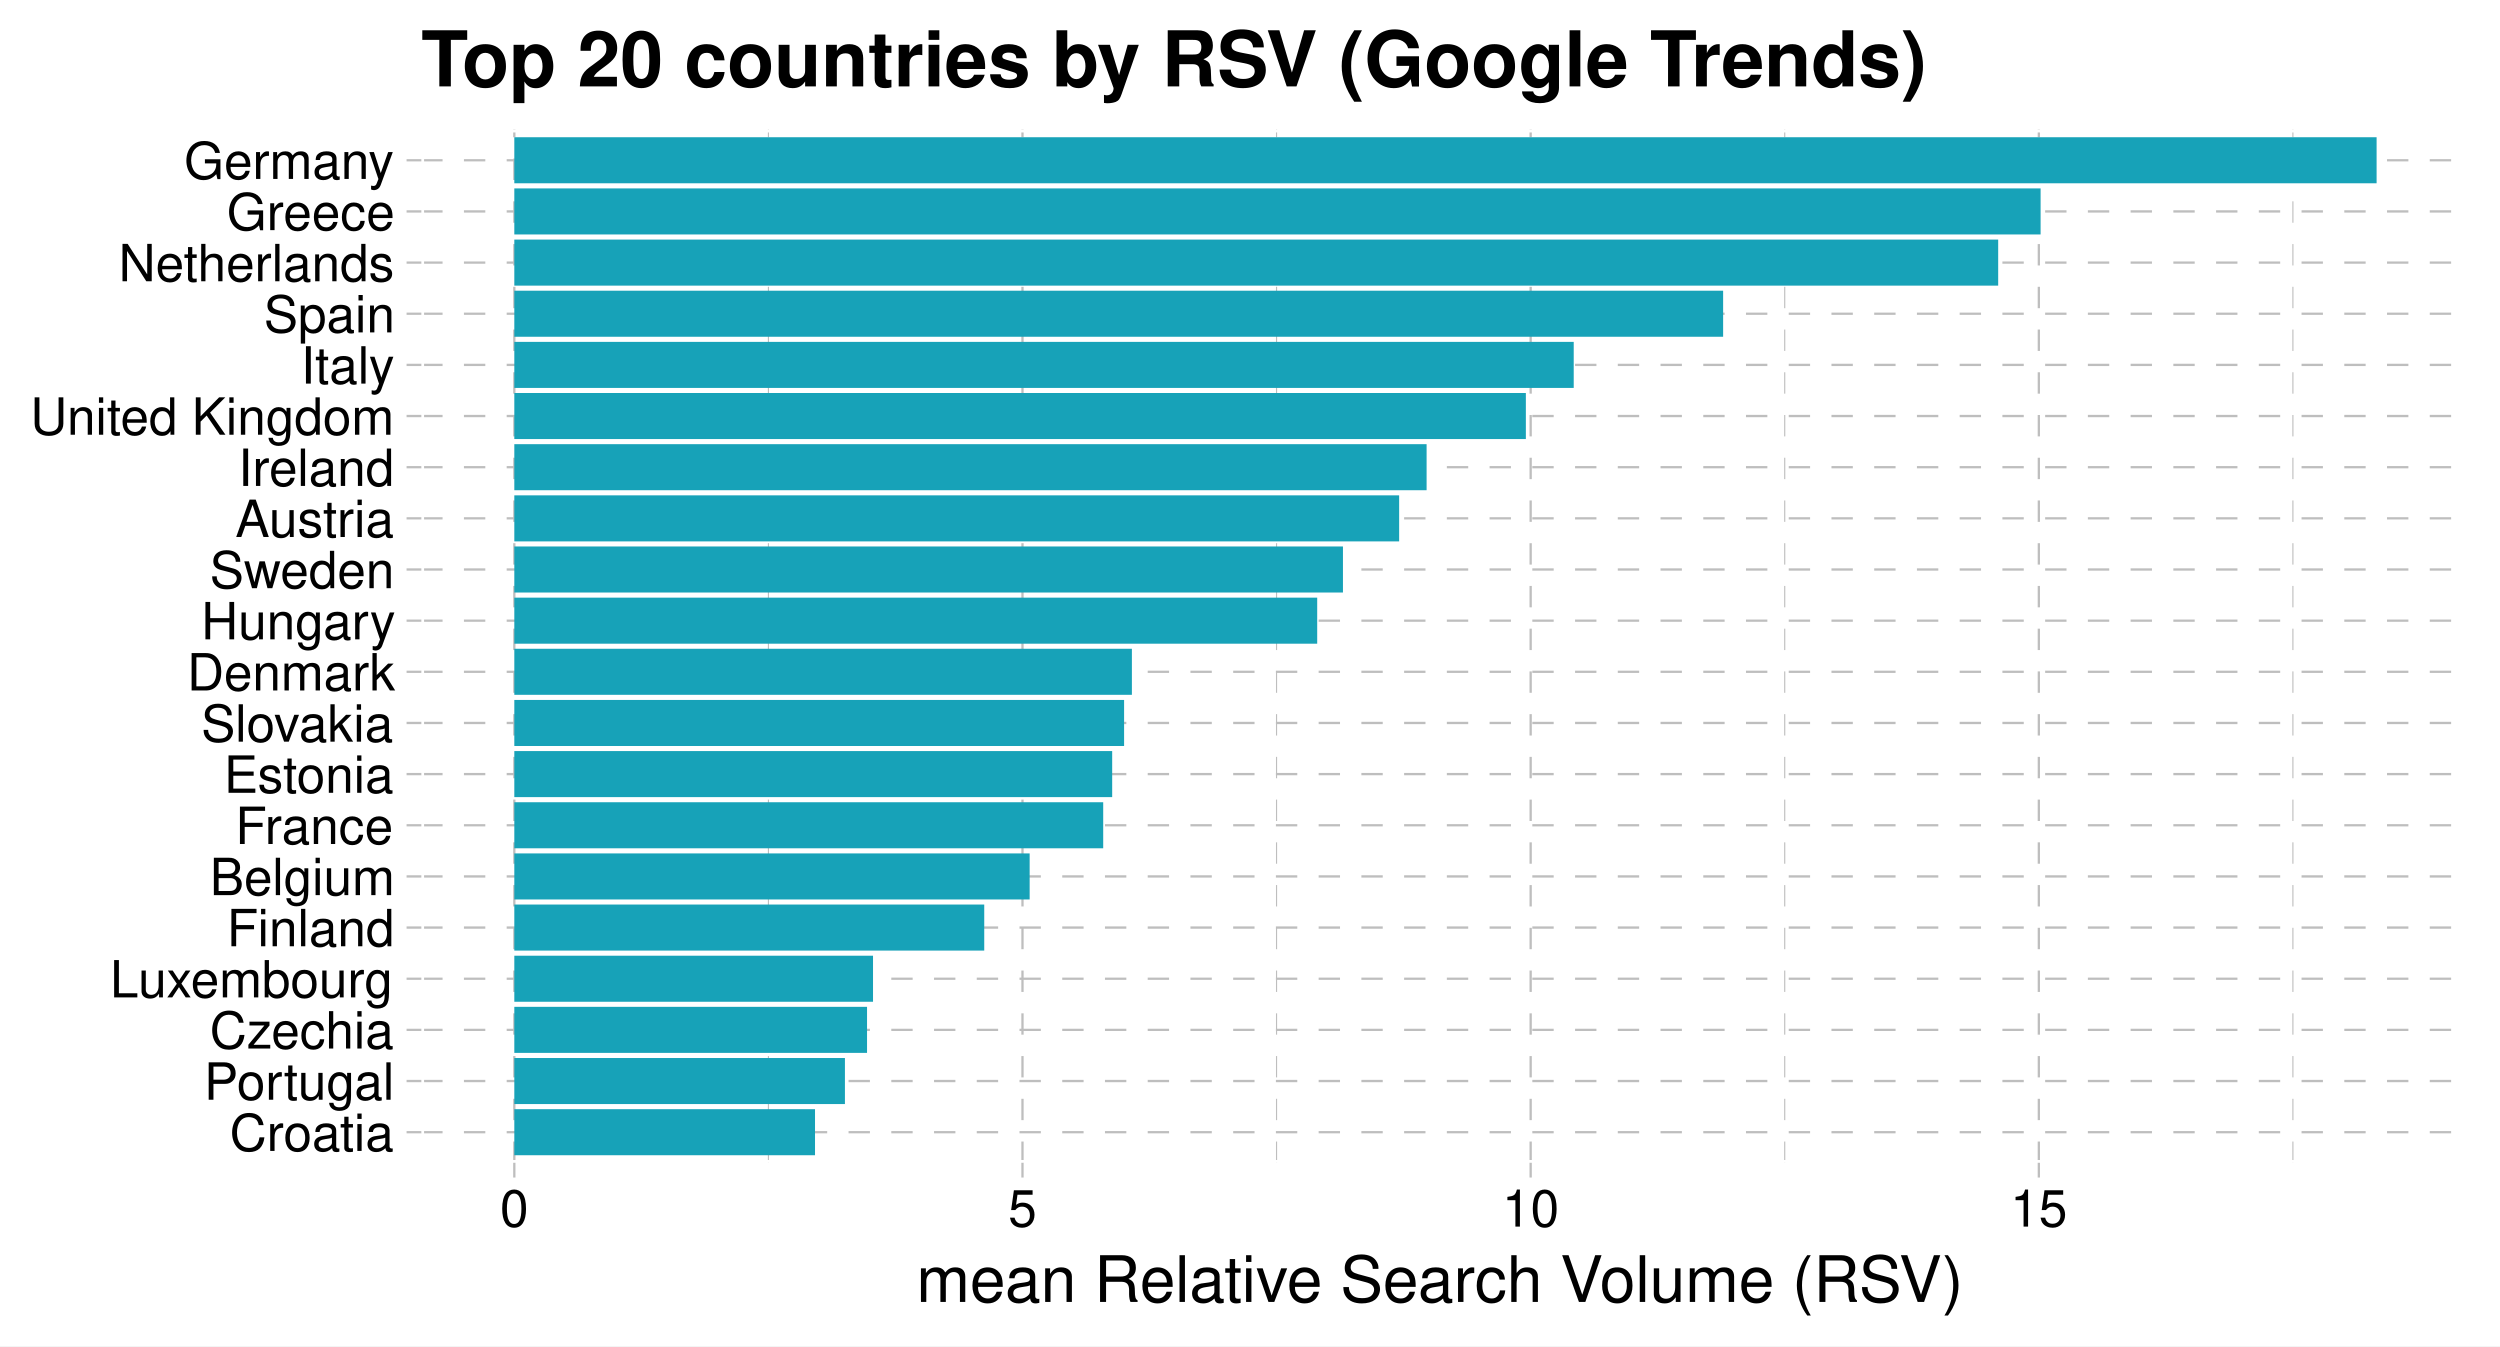
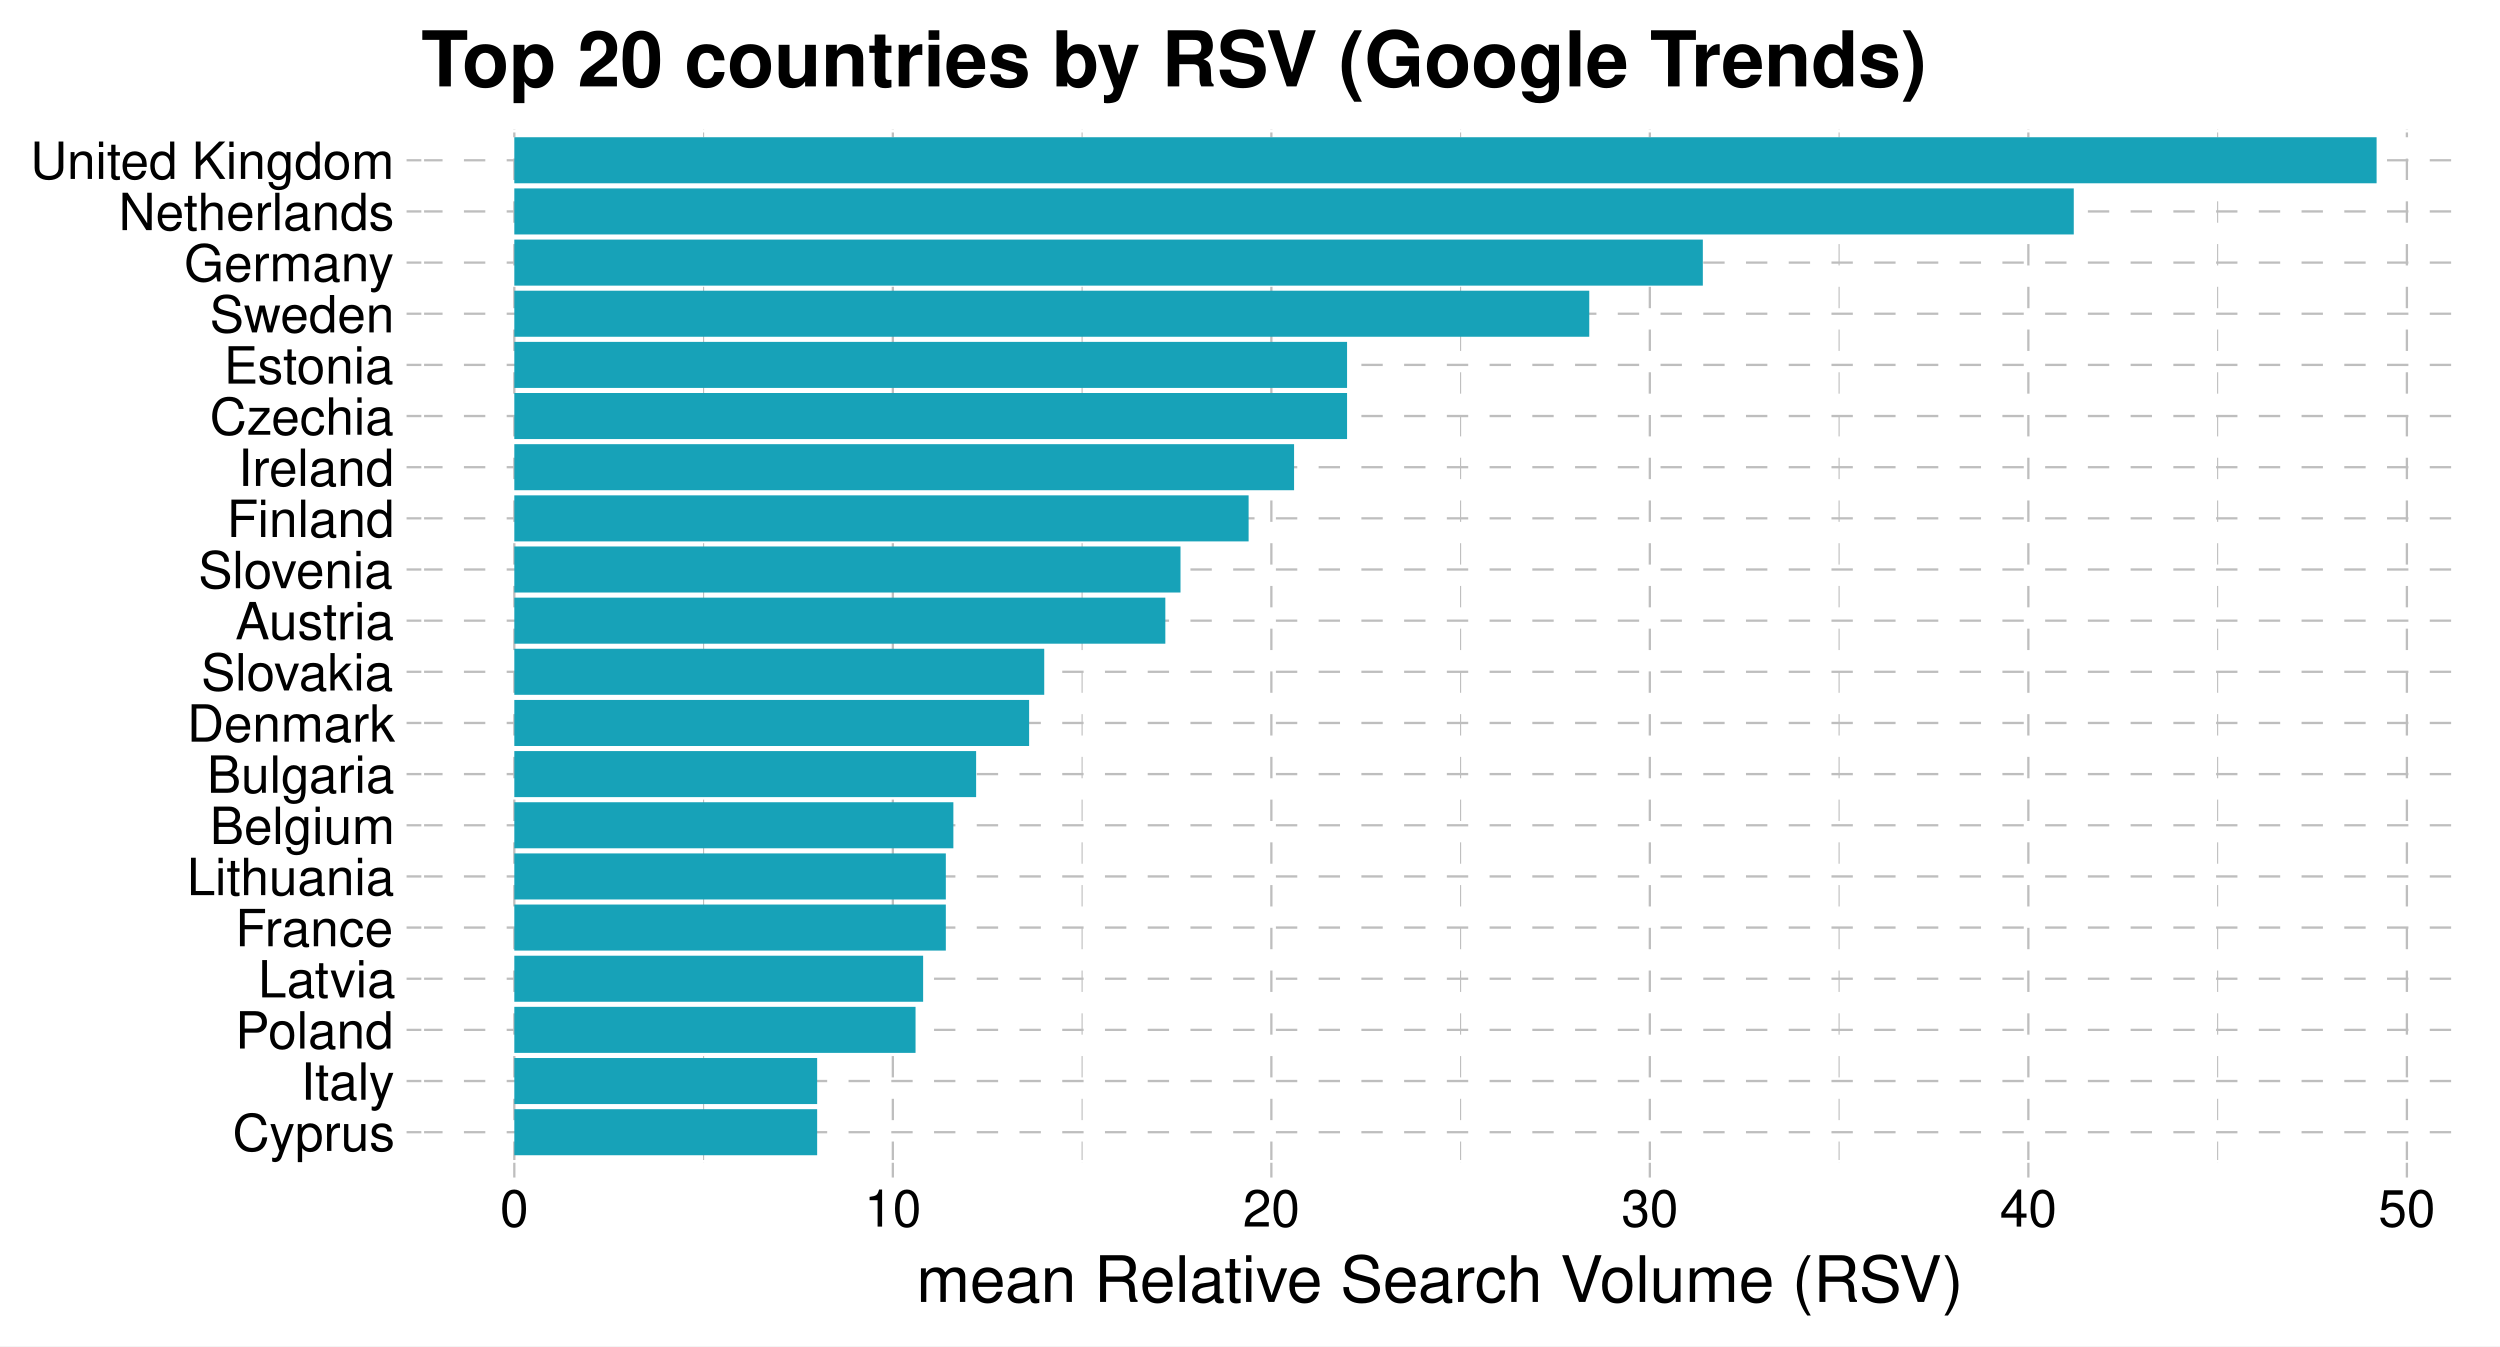
<svg xmlns="http://www.w3.org/2000/svg" viewBox="0 0 468.00 252.00">
  <defs>
    <style type="text/css">
    line, polyline, polygon, path, rect, circle {
      fill: none;
      stroke: #000000;
      stroke-linecap: round;
      stroke-linejoin: round;
      stroke-miterlimit: 10.00;
    }
  </style>
  </defs>
  <rect width="100%" height="100%" style="stroke: none; fill: #FFFFFF;" />
  <rect x="0.00" y="0.00" width="468.00" height="252.00" style="stroke-width: 1.07; stroke: none; fill: #FFFFFF;" />
  <defs>
    <clipPath id="cpNzguODV8NDYyLjMzfDIxNy42OXwyNC4yNg==">
      <rect x="78.85" y="24.26" width="383.48" height="193.43" />
    </clipPath>
  </defs>
  <rect x="78.85" y="24.26" width="383.48" height="193.43" style="stroke-width: 1.07; stroke: #FFFFFF;" clip-path="url(#cpNzguODV8NDYyLjMzfDIxNy42OXwyNC4yNg==)" />
-   <polyline points="143.85,217.69 143.85,24.26 " style="stroke-width: 0.21; stroke: #BEBEBE; stroke-dasharray: 4.00,4.00; stroke-linecap: butt;" clip-path="url(#cpNzguODV8NDYyLjMzfDIxNy42OXwyNC4yNg==)" />
-   <polyline points="238.97,217.69 238.97,24.26 " style="stroke-width: 0.21; stroke: #BEBEBE; stroke-dasharray: 4.00,4.00; stroke-linecap: butt;" clip-path="url(#cpNzguODV8NDYyLjMzfDIxNy42OXwyNC4yNg==)" />
-   <polyline points="334.10,217.69 334.10,24.26 " style="stroke-width: 0.21; stroke: #BEBEBE; stroke-dasharray: 4.00,4.00; stroke-linecap: butt;" clip-path="url(#cpNzguODV8NDYyLjMzfDIxNy42OXwyNC4yNg==)" />
-   <polyline points="429.23,217.69 429.23,24.26 " style="stroke-width: 0.21; stroke: #BEBEBE; stroke-dasharray: 4.00,4.00; stroke-linecap: butt;" clip-path="url(#cpNzguODV8NDYyLjMzfDIxNy42OXwyNC4yNg==)" />
+   <polyline points="131.71,217.69 131.71,24.26 " style="stroke-width: 0.21; stroke: #BEBEBE; stroke-dasharray: 4.00,4.00; stroke-linecap: butt;" clip-path="url(#cpNzguODV8NDYyLjMzfDIxNy42OXwyNC4yNg==)" />
+   <polyline points="202.57,217.69 202.57,24.26 " style="stroke-width: 0.21; stroke: #BEBEBE; stroke-dasharray: 4.00,4.00; stroke-linecap: butt;" clip-path="url(#cpNzguODV8NDYyLjMzfDIxNy42OXwyNC4yNg==)" />
+   <polyline points="273.42,217.69 273.42,24.26 " style="stroke-width: 0.21; stroke: #BEBEBE; stroke-dasharray: 4.00,4.00; stroke-linecap: butt;" clip-path="url(#cpNzguODV8NDYyLjMzfDIxNy42OXwyNC4yNg==)" />
+   <polyline points="344.28,217.69 344.28,24.26 " style="stroke-width: 0.21; stroke: #BEBEBE; stroke-dasharray: 4.00,4.00; stroke-linecap: butt;" clip-path="url(#cpNzguODV8NDYyLjMzfDIxNy42OXwyNC4yNg==)" />
+   <polyline points="415.14,217.69 415.14,24.26 " style="stroke-width: 0.21; stroke: #BEBEBE; stroke-dasharray: 4.00,4.00; stroke-linecap: butt;" clip-path="url(#cpNzguODV8NDYyLjMzfDIxNy42OXwyNC4yNg==)" />
  <polyline points="78.85,211.95 462.33,211.95 " style="stroke-width: 0.43; stroke: #BEBEBE; stroke-dasharray: 4.00,4.00; stroke-linecap: butt;" clip-path="url(#cpNzguODV8NDYyLjMzfDIxNy42OXwyNC4yNg==)" />
  <polyline points="78.85,202.37 462.33,202.37 " style="stroke-width: 0.43; stroke: #BEBEBE; stroke-dasharray: 4.00,4.00; stroke-linecap: butt;" clip-path="url(#cpNzguODV8NDYyLjMzfDIxNy42OXwyNC4yNg==)" />
  <polyline points="78.85,192.79 462.33,192.79 " style="stroke-width: 0.43; stroke: #BEBEBE; stroke-dasharray: 4.00,4.00; stroke-linecap: butt;" clip-path="url(#cpNzguODV8NDYyLjMzfDIxNy42OXwyNC4yNg==)" />
  <polyline points="78.85,183.22 462.33,183.22 " style="stroke-width: 0.43; stroke: #BEBEBE; stroke-dasharray: 4.00,4.00; stroke-linecap: butt;" clip-path="url(#cpNzguODV8NDYyLjMzfDIxNy42OXwyNC4yNg==)" />
  <polyline points="78.85,173.64 462.33,173.64 " style="stroke-width: 0.43; stroke: #BEBEBE; stroke-dasharray: 4.00,4.00; stroke-linecap: butt;" clip-path="url(#cpNzguODV8NDYyLjMzfDIxNy42OXwyNC4yNg==)" />
  <polyline points="78.85,164.07 462.33,164.07 " style="stroke-width: 0.43; stroke: #BEBEBE; stroke-dasharray: 4.00,4.00; stroke-linecap: butt;" clip-path="url(#cpNzguODV8NDYyLjMzfDIxNy42OXwyNC4yNg==)" />
  <polyline points="78.85,154.49 462.33,154.49 " style="stroke-width: 0.43; stroke: #BEBEBE; stroke-dasharray: 4.00,4.00; stroke-linecap: butt;" clip-path="url(#cpNzguODV8NDYyLjMzfDIxNy42OXwyNC4yNg==)" />
  <polyline points="78.85,144.91 462.33,144.91 " style="stroke-width: 0.43; stroke: #BEBEBE; stroke-dasharray: 4.00,4.00; stroke-linecap: butt;" clip-path="url(#cpNzguODV8NDYyLjMzfDIxNy42OXwyNC4yNg==)" />
  <polyline points="78.85,135.34 462.33,135.34 " style="stroke-width: 0.43; stroke: #BEBEBE; stroke-dasharray: 4.00,4.00; stroke-linecap: butt;" clip-path="url(#cpNzguODV8NDYyLjMzfDIxNy42OXwyNC4yNg==)" />
  <polyline points="78.85,125.76 462.33,125.76 " style="stroke-width: 0.43; stroke: #BEBEBE; stroke-dasharray: 4.00,4.00; stroke-linecap: butt;" clip-path="url(#cpNzguODV8NDYyLjMzfDIxNy42OXwyNC4yNg==)" />
  <polyline points="78.85,116.19 462.33,116.19 " style="stroke-width: 0.43; stroke: #BEBEBE; stroke-dasharray: 4.00,4.00; stroke-linecap: butt;" clip-path="url(#cpNzguODV8NDYyLjMzfDIxNy42OXwyNC4yNg==)" />
  <polyline points="78.85,106.61 462.33,106.61 " style="stroke-width: 0.43; stroke: #BEBEBE; stroke-dasharray: 4.00,4.00; stroke-linecap: butt;" clip-path="url(#cpNzguODV8NDYyLjMzfDIxNy42OXwyNC4yNg==)" />
  <polyline points="78.85,97.03 462.33,97.03 " style="stroke-width: 0.43; stroke: #BEBEBE; stroke-dasharray: 4.00,4.00; stroke-linecap: butt;" clip-path="url(#cpNzguODV8NDYyLjMzfDIxNy42OXwyNC4yNg==)" />
  <polyline points="78.85,87.46 462.33,87.46 " style="stroke-width: 0.43; stroke: #BEBEBE; stroke-dasharray: 4.00,4.00; stroke-linecap: butt;" clip-path="url(#cpNzguODV8NDYyLjMzfDIxNy42OXwyNC4yNg==)" />
  <polyline points="78.85,77.88 462.33,77.88 " style="stroke-width: 0.43; stroke: #BEBEBE; stroke-dasharray: 4.00,4.00; stroke-linecap: butt;" clip-path="url(#cpNzguODV8NDYyLjMzfDIxNy42OXwyNC4yNg==)" />
  <polyline points="78.85,68.31 462.33,68.31 " style="stroke-width: 0.43; stroke: #BEBEBE; stroke-dasharray: 4.00,4.00; stroke-linecap: butt;" clip-path="url(#cpNzguODV8NDYyLjMzfDIxNy42OXwyNC4yNg==)" />
  <polyline points="78.85,58.73 462.33,58.73 " style="stroke-width: 0.43; stroke: #BEBEBE; stroke-dasharray: 4.00,4.00; stroke-linecap: butt;" clip-path="url(#cpNzguODV8NDYyLjMzfDIxNy42OXwyNC4yNg==)" />
  <polyline points="78.85,49.16 462.33,49.16 " style="stroke-width: 0.43; stroke: #BEBEBE; stroke-dasharray: 4.00,4.00; stroke-linecap: butt;" clip-path="url(#cpNzguODV8NDYyLjMzfDIxNy42OXwyNC4yNg==)" />
  <polyline points="78.85,39.58 462.33,39.58 " style="stroke-width: 0.43; stroke: #BEBEBE; stroke-dasharray: 4.00,4.00; stroke-linecap: butt;" clip-path="url(#cpNzguODV8NDYyLjMzfDIxNy42OXwyNC4yNg==)" />
  <polyline points="78.85,30.00 462.33,30.00 " style="stroke-width: 0.43; stroke: #BEBEBE; stroke-dasharray: 4.00,4.00; stroke-linecap: butt;" clip-path="url(#cpNzguODV8NDYyLjMzfDIxNy42OXwyNC4yNg==)" />
  <polyline points="96.28,217.69 96.28,24.26 " style="stroke-width: 0.43; stroke: #BEBEBE; stroke-dasharray: 4.00,4.00; stroke-linecap: butt;" clip-path="url(#cpNzguODV8NDYyLjMzfDIxNy42OXwyNC4yNg==)" />
-   <polyline points="191.41,217.69 191.41,24.26 " style="stroke-width: 0.43; stroke: #BEBEBE; stroke-dasharray: 4.00,4.00; stroke-linecap: butt;" clip-path="url(#cpNzguODV8NDYyLjMzfDIxNy42OXwyNC4yNg==)" />
-   <polyline points="286.54,217.69 286.54,24.26 " style="stroke-width: 0.43; stroke: #BEBEBE; stroke-dasharray: 4.00,4.00; stroke-linecap: butt;" clip-path="url(#cpNzguODV8NDYyLjMzfDIxNy42OXwyNC4yNg==)" />
-   <polyline points="381.67,217.69 381.67,24.26 " style="stroke-width: 0.43; stroke: #BEBEBE; stroke-dasharray: 4.00,4.00; stroke-linecap: butt;" clip-path="url(#cpNzguODV8NDYyLjMzfDIxNy42OXwyNC4yNg==)" />
-   <rect x="96.28" y="207.64" width="56.29" height="8.62" style="stroke-width: 1.07; stroke: none; stroke-linecap: butt; fill: #17A2B8;" clip-path="url(#cpNzguODV8NDYyLjMzfDIxNy42OXwyNC4yNg==)" />
-   <rect x="96.28" y="198.06" width="61.89" height="8.62" style="stroke-width: 1.07; stroke: none; stroke-linecap: butt; fill: #17A2B8;" clip-path="url(#cpNzguODV8NDYyLjMzfDIxNy42OXwyNC4yNg==)" />
-   <rect x="96.28" y="188.48" width="66.03" height="8.62" style="stroke-width: 1.07; stroke: none; stroke-linecap: butt; fill: #17A2B8;" clip-path="url(#cpNzguODV8NDYyLjMzfDIxNy42OXwyNC4yNg==)" />
-   <rect x="96.28" y="178.91" width="67.15" height="8.62" style="stroke-width: 1.07; stroke: none; stroke-linecap: butt; fill: #17A2B8;" clip-path="url(#cpNzguODV8NDYyLjMzfDIxNy42OXwyNC4yNg==)" />
-   <rect x="96.28" y="169.33" width="87.97" height="8.62" style="stroke-width: 1.07; stroke: none; stroke-linecap: butt; fill: #17A2B8;" clip-path="url(#cpNzguODV8NDYyLjMzfDIxNy42OXwyNC4yNg==)" />
-   <rect x="96.28" y="159.76" width="96.47" height="8.62" style="stroke-width: 1.07; stroke: none; stroke-linecap: butt; fill: #17A2B8;" clip-path="url(#cpNzguODV8NDYyLjMzfDIxNy42OXwyNC4yNg==)" />
-   <rect x="96.28" y="150.18" width="110.24" height="8.62" style="stroke-width: 1.07; stroke: none; stroke-linecap: butt; fill: #17A2B8;" clip-path="url(#cpNzguODV8NDYyLjMzfDIxNy42OXwyNC4yNg==)" />
-   <rect x="96.28" y="140.60" width="111.92" height="8.62" style="stroke-width: 1.07; stroke: none; stroke-linecap: butt; fill: #17A2B8;" clip-path="url(#cpNzguODV8NDYyLjMzfDIxNy42OXwyNC4yNg==)" />
-   <rect x="96.28" y="131.03" width="114.15" height="8.62" style="stroke-width: 1.07; stroke: none; stroke-linecap: butt; fill: #17A2B8;" clip-path="url(#cpNzguODV8NDYyLjMzfDIxNy42OXwyNC4yNg==)" />
-   <rect x="96.28" y="121.45" width="115.61" height="8.62" style="stroke-width: 1.07; stroke: none; stroke-linecap: butt; fill: #17A2B8;" clip-path="url(#cpNzguODV8NDYyLjMzfDIxNy42OXwyNC4yNg==)" />
-   <rect x="96.28" y="111.88" width="150.30" height="8.62" style="stroke-width: 1.07; stroke: none; stroke-linecap: butt; fill: #17A2B8;" clip-path="url(#cpNzguODV8NDYyLjMzfDIxNy42OXwyNC4yNg==)" />
-   <rect x="96.28" y="102.30" width="155.12" height="8.62" style="stroke-width: 1.07; stroke: none; stroke-linecap: butt; fill: #17A2B8;" clip-path="url(#cpNzguODV8NDYyLjMzfDIxNy42OXwyNC4yNg==)" />
-   <rect x="96.28" y="92.73" width="165.64" height="8.62" style="stroke-width: 1.07; stroke: none; stroke-linecap: butt; fill: #17A2B8;" clip-path="url(#cpNzguODV8NDYyLjMzfDIxNy42OXwyNC4yNg==)" />
-   <rect x="96.28" y="83.15" width="170.78" height="8.62" style="stroke-width: 1.07; stroke: none; stroke-linecap: butt; fill: #17A2B8;" clip-path="url(#cpNzguODV8NDYyLjMzfDIxNy42OXwyNC4yNg==)" />
-   <rect x="96.28" y="73.57" width="189.36" height="8.62" style="stroke-width: 1.07; stroke: none; stroke-linecap: butt; fill: #17A2B8;" clip-path="url(#cpNzguODV8NDYyLjMzfDIxNy42OXwyNC4yNg==)" />
-   <rect x="96.28" y="64.00" width="198.32" height="8.62" style="stroke-width: 1.07; stroke: none; stroke-linecap: butt; fill: #17A2B8;" clip-path="url(#cpNzguODV8NDYyLjMzfDIxNy42OXwyNC4yNg==)" />
-   <rect x="96.28" y="54.42" width="226.29" height="8.62" style="stroke-width: 1.07; stroke: none; stroke-linecap: butt; fill: #17A2B8;" clip-path="url(#cpNzguODV8NDYyLjMzfDIxNy42OXwyNC4yNg==)" />
-   <rect x="96.28" y="44.85" width="277.78" height="8.62" style="stroke-width: 1.07; stroke: none; stroke-linecap: butt; fill: #17A2B8;" clip-path="url(#cpNzguODV8NDYyLjMzfDIxNy42OXwyNC4yNg==)" />
-   <rect x="96.28" y="35.27" width="285.72" height="8.62" style="stroke-width: 1.07; stroke: none; stroke-linecap: butt; fill: #17A2B8;" clip-path="url(#cpNzguODV8NDYyLjMzfDIxNy42OXwyNC4yNg==)" />
+   <polyline points="167.14,217.69 167.14,24.26 " style="stroke-width: 0.43; stroke: #BEBEBE; stroke-dasharray: 4.00,4.00; stroke-linecap: butt;" clip-path="url(#cpNzguODV8NDYyLjMzfDIxNy42OXwyNC4yNg==)" />
+   <polyline points="238.00,217.69 238.00,24.26 " style="stroke-width: 0.43; stroke: #BEBEBE; stroke-dasharray: 4.00,4.00; stroke-linecap: butt;" clip-path="url(#cpNzguODV8NDYyLjMzfDIxNy42OXwyNC4yNg==)" />
+   <polyline points="308.85,217.69 308.85,24.26 " style="stroke-width: 0.43; stroke: #BEBEBE; stroke-dasharray: 4.00,4.00; stroke-linecap: butt;" clip-path="url(#cpNzguODV8NDYyLjMzfDIxNy42OXwyNC4yNg==)" />
+   <polyline points="379.71,217.69 379.71,24.26 " style="stroke-width: 0.43; stroke: #BEBEBE; stroke-dasharray: 4.00,4.00; stroke-linecap: butt;" clip-path="url(#cpNzguODV8NDYyLjMzfDIxNy42OXwyNC4yNg==)" />
+   <polyline points="450.57,217.69 450.57,24.26 " style="stroke-width: 0.43; stroke: #BEBEBE; stroke-dasharray: 4.00,4.00; stroke-linecap: butt;" clip-path="url(#cpNzguODV8NDYyLjMzfDIxNy42OXwyNC4yNg==)" />
+   <rect x="96.28" y="207.64" width="56.69" height="8.62" style="stroke-width: 1.07; stroke: none; stroke-linecap: butt; fill: #17A2B8;" clip-path="url(#cpNzguODV8NDYyLjMzfDIxNy42OXwyNC4yNg==)" />
+   <rect x="96.28" y="198.06" width="56.69" height="8.62" style="stroke-width: 1.07; stroke: none; stroke-linecap: butt; fill: #17A2B8;" clip-path="url(#cpNzguODV8NDYyLjMzfDIxNy42OXwyNC4yNg==)" />
+   <rect x="96.28" y="188.48" width="75.11" height="8.62" style="stroke-width: 1.07; stroke: none; stroke-linecap: butt; fill: #17A2B8;" clip-path="url(#cpNzguODV8NDYyLjMzfDIxNy42OXwyNC4yNg==)" />
+   <rect x="96.28" y="178.91" width="76.53" height="8.62" style="stroke-width: 1.07; stroke: none; stroke-linecap: butt; fill: #17A2B8;" clip-path="url(#cpNzguODV8NDYyLjMzfDIxNy42OXwyNC4yNg==)" />
+   <rect x="96.28" y="169.33" width="80.78" height="8.62" style="stroke-width: 1.07; stroke: none; stroke-linecap: butt; fill: #17A2B8;" clip-path="url(#cpNzguODV8NDYyLjMzfDIxNy42OXwyNC4yNg==)" />
+   <rect x="96.28" y="159.76" width="80.78" height="8.62" style="stroke-width: 1.07; stroke: none; stroke-linecap: butt; fill: #17A2B8;" clip-path="url(#cpNzguODV8NDYyLjMzfDIxNy42OXwyNC4yNg==)" />
+   <rect x="96.28" y="150.18" width="82.19" height="8.62" style="stroke-width: 1.07; stroke: none; stroke-linecap: butt; fill: #17A2B8;" clip-path="url(#cpNzguODV8NDYyLjMzfDIxNy42OXwyNC4yNg==)" />
+   <rect x="96.28" y="140.60" width="86.45" height="8.62" style="stroke-width: 1.07; stroke: none; stroke-linecap: butt; fill: #17A2B8;" clip-path="url(#cpNzguODV8NDYyLjMzfDIxNy42OXwyNC4yNg==)" />
+   <rect x="96.28" y="131.03" width="96.37" height="8.62" style="stroke-width: 1.07; stroke: none; stroke-linecap: butt; fill: #17A2B8;" clip-path="url(#cpNzguODV8NDYyLjMzfDIxNy42OXwyNC4yNg==)" />
+   <rect x="96.28" y="121.45" width="99.20" height="8.62" style="stroke-width: 1.07; stroke: none; stroke-linecap: butt; fill: #17A2B8;" clip-path="url(#cpNzguODV8NDYyLjMzfDIxNy42OXwyNC4yNg==)" />
+   <rect x="96.28" y="111.88" width="121.87" height="8.62" style="stroke-width: 1.07; stroke: none; stroke-linecap: butt; fill: #17A2B8;" clip-path="url(#cpNzguODV8NDYyLjMzfDIxNy42OXwyNC4yNg==)" />
+   <rect x="96.28" y="102.30" width="124.71" height="8.62" style="stroke-width: 1.07; stroke: none; stroke-linecap: butt; fill: #17A2B8;" clip-path="url(#cpNzguODV8NDYyLjMzfDIxNy42OXwyNC4yNg==)" />
+   <rect x="96.28" y="92.73" width="137.46" height="8.62" style="stroke-width: 1.07; stroke: none; stroke-linecap: butt; fill: #17A2B8;" clip-path="url(#cpNzguODV8NDYyLjMzfDIxNy42OXwyNC4yNg==)" />
+   <rect x="96.28" y="83.15" width="145.97" height="8.62" style="stroke-width: 1.07; stroke: none; stroke-linecap: butt; fill: #17A2B8;" clip-path="url(#cpNzguODV8NDYyLjMzfDIxNy42OXwyNC4yNg==)" />
+   <rect x="96.28" y="73.57" width="155.89" height="8.62" style="stroke-width: 1.07; stroke: none; stroke-linecap: butt; fill: #17A2B8;" clip-path="url(#cpNzguODV8NDYyLjMzfDIxNy42OXwyNC4yNg==)" />
+   <rect x="96.28" y="64.00" width="155.89" height="8.62" style="stroke-width: 1.07; stroke: none; stroke-linecap: butt; fill: #17A2B8;" clip-path="url(#cpNzguODV8NDYyLjMzfDIxNy42OXwyNC4yNg==)" />
+   <rect x="96.28" y="54.42" width="201.23" height="8.62" style="stroke-width: 1.07; stroke: none; stroke-linecap: butt; fill: #17A2B8;" clip-path="url(#cpNzguODV8NDYyLjMzfDIxNy42OXwyNC4yNg==)" />
+   <rect x="96.28" y="44.85" width="222.49" height="8.62" style="stroke-width: 1.07; stroke: none; stroke-linecap: butt; fill: #17A2B8;" clip-path="url(#cpNzguODV8NDYyLjMzfDIxNy42OXwyNC4yNg==)" />
+   <rect x="96.28" y="35.27" width="291.93" height="8.62" style="stroke-width: 1.07; stroke: none; stroke-linecap: butt; fill: #17A2B8;" clip-path="url(#cpNzguODV8NDYyLjMzfDIxNy42OXwyNC4yNg==)" />
  <rect x="96.28" y="25.69" width="348.62" height="8.62" style="stroke-width: 1.07; stroke: none; stroke-linecap: butt; fill: #17A2B8;" clip-path="url(#cpNzguODV8NDYyLjMzfDIxNy42OXwyNC4yNg==)" />
  <rect x="78.85" y="24.26" width="383.48" height="193.43" style="stroke-width: 1.07; stroke: #FFFFFF;" clip-path="url(#cpNzguODV8NDYyLjMzfDIxNy42OXwyNC4yNg==)" />
  <defs>
    <clipPath id="cpMC4wMHw0NjguMDB8MjUyLjAwfDAuMDA=">
      <rect x="0.00" y="0.00" width="468.00" height="252.00" />
    </clipPath>
  </defs>
  <g clip-path="url(#cpMC4wMHw0NjguMDB8MjUyLjAwfDAuMDA=)">
-     <text x="43.00" y="215.45" style="font-size: 9.60px; font-family: Nimbus Sans L;" textLength="30.92px" lengthAdjust="spacingAndGlyphs">Croatia</text>
+     <text x="43.54" y="215.45" style="font-size: 9.60px; font-family: Nimbus Sans L;" textLength="30.38px" lengthAdjust="spacingAndGlyphs">Cyprus</text>
  </g>
  <g clip-path="url(#cpMC4wMHw0NjguMDB8MjUyLjAwfDAuMDA=)">
-     <text x="38.19" y="205.87" style="font-size: 9.60px; font-family: Nimbus Sans L;" textLength="35.73px" lengthAdjust="spacingAndGlyphs">Portugal</text>
+     <text x="56.32" y="205.87" style="font-size: 9.60px; font-family: Nimbus Sans L;" textLength="17.59px" lengthAdjust="spacingAndGlyphs">Italy</text>
  </g>
  <g clip-path="url(#cpMC4wMHw0NjguMDB8MjUyLjAwfDAuMDA=)">
-     <text x="39.27" y="196.29" style="font-size: 9.60px; font-family: Nimbus Sans L;" textLength="34.65px" lengthAdjust="spacingAndGlyphs">Czechia</text>
+     <text x="44.05" y="196.29" style="font-size: 9.60px; font-family: Nimbus Sans L;" textLength="29.87px" lengthAdjust="spacingAndGlyphs">Poland</text>
  </g>
  <g clip-path="url(#cpMC4wMHw0NjguMDB8MjUyLjAwfDAuMDA=)">
-     <text x="20.60" y="186.72" style="font-size: 9.60px; font-family: Nimbus Sans L;" textLength="53.32px" lengthAdjust="spacingAndGlyphs">Luxembourg</text>
+     <text x="48.32" y="186.72" style="font-size: 9.60px; font-family: Nimbus Sans L;" textLength="25.60px" lengthAdjust="spacingAndGlyphs">Latvia</text>
  </g>
  <g clip-path="url(#cpMC4wMHw0NjguMDB8MjUyLjAwfDAuMDA=)">
-     <text x="42.46" y="177.14" style="font-size: 9.60px; font-family: Nimbus Sans L;" textLength="31.46px" lengthAdjust="spacingAndGlyphs">Finland</text>
+     <text x="44.06" y="177.14" style="font-size: 9.60px; font-family: Nimbus Sans L;" textLength="29.86px" lengthAdjust="spacingAndGlyphs">France</text>
  </g>
  <g clip-path="url(#cpMC4wMHw0NjguMDB8MjUyLjAwfDAuMDA=)">
-     <text x="39.27" y="167.57" style="font-size: 9.60px; font-family: Nimbus Sans L;" textLength="34.65px" lengthAdjust="spacingAndGlyphs">Belgium</text>
+     <text x="34.99" y="167.57" style="font-size: 9.60px; font-family: Nimbus Sans L;" textLength="38.93px" lengthAdjust="spacingAndGlyphs">Lithuania</text>
  </g>
  <g clip-path="url(#cpMC4wMHw0NjguMDB8MjUyLjAwfDAuMDA=)">
-     <text x="44.06" y="157.99" style="font-size: 9.60px; font-family: Nimbus Sans L;" textLength="29.86px" lengthAdjust="spacingAndGlyphs">France</text>
+     <text x="39.27" y="157.99" style="font-size: 9.60px; font-family: Nimbus Sans L;" textLength="34.65px" lengthAdjust="spacingAndGlyphs">Belgium</text>
  </g>
  <g clip-path="url(#cpMC4wMHw0NjguMDB8MjUyLjAwfDAuMDA=)">
-     <text x="41.92" y="148.41" style="font-size: 9.60px; font-family: Nimbus Sans L;" textLength="32.00px" lengthAdjust="spacingAndGlyphs">Estonia</text>
+     <text x="38.73" y="148.41" style="font-size: 9.60px; font-family: Nimbus Sans L;" textLength="35.19px" lengthAdjust="spacingAndGlyphs">Bulgaria</text>
  </g>
  <g clip-path="url(#cpMC4wMHw0NjguMDB8MjUyLjAwfDAuMDA=)">
-     <text x="37.66" y="138.84" style="font-size: 9.60px; font-family: Nimbus Sans L;" textLength="36.25px" lengthAdjust="spacingAndGlyphs">Slovakia</text>
+     <text x="35.01" y="138.84" style="font-size: 9.60px; font-family: Nimbus Sans L;" textLength="38.91px" lengthAdjust="spacingAndGlyphs">Denmark</text>
  </g>
  <g clip-path="url(#cpMC4wMHw0NjguMDB8MjUyLjAwfDAuMDA=)">
-     <text x="35.01" y="129.26" style="font-size: 9.60px; font-family: Nimbus Sans L;" textLength="38.91px" lengthAdjust="spacingAndGlyphs">Denmark</text>
+     <text x="37.66" y="129.26" style="font-size: 9.60px; font-family: Nimbus Sans L;" textLength="36.25px" lengthAdjust="spacingAndGlyphs">Slovakia</text>
  </g>
  <g clip-path="url(#cpMC4wMHw0NjguMDB8MjUyLjAwfDAuMDA=)">
-     <text x="37.66" y="119.69" style="font-size: 9.60px; font-family: Nimbus Sans L;" textLength="36.25px" lengthAdjust="spacingAndGlyphs">Hungary</text>
+     <text x="44.06" y="119.69" style="font-size: 9.60px; font-family: Nimbus Sans L;" textLength="29.86px" lengthAdjust="spacingAndGlyphs">Austria</text>
  </g>
  <g clip-path="url(#cpMC4wMHw0NjguMDB8MjUyLjAwfDAuMDA=)">
-     <text x="39.26" y="110.11" style="font-size: 9.60px; font-family: Nimbus Sans L;" textLength="34.66px" lengthAdjust="spacingAndGlyphs">Sweden</text>
+     <text x="37.13" y="110.11" style="font-size: 9.60px; font-family: Nimbus Sans L;" textLength="36.79px" lengthAdjust="spacingAndGlyphs">Slovenia</text>
  </g>
  <g clip-path="url(#cpMC4wMHw0NjguMDB8MjUyLjAwfDAuMDA=)">
-     <text x="44.06" y="100.53" style="font-size: 9.60px; font-family: Nimbus Sans L;" textLength="29.86px" lengthAdjust="spacingAndGlyphs">Austria</text>
+     <text x="42.46" y="100.53" style="font-size: 9.60px; font-family: Nimbus Sans L;" textLength="31.46px" lengthAdjust="spacingAndGlyphs">Finland</text>
  </g>
  <g clip-path="url(#cpMC4wMHw0NjguMDB8MjUyLjAwfDAuMDA=)">
    <text x="44.59" y="90.96" style="font-size: 9.60px; font-family: Nimbus Sans L;" textLength="29.33px" lengthAdjust="spacingAndGlyphs">Ireland</text>
  </g>
  <g clip-path="url(#cpMC4wMHw0NjguMDB8MjUyLjAwfDAuMDA=)">
-     <text x="5.67" y="81.38" style="font-size: 9.60px; font-family: Nimbus Sans L;" textLength="68.25px" lengthAdjust="spacingAndGlyphs">United Kingdom</text>
+     <text x="39.27" y="81.38" style="font-size: 9.60px; font-family: Nimbus Sans L;" textLength="34.65px" lengthAdjust="spacingAndGlyphs">Czechia</text>
  </g>
  <g clip-path="url(#cpMC4wMHw0NjguMDB8MjUyLjAwfDAuMDA=)">
-     <text x="56.32" y="71.81" style="font-size: 9.60px; font-family: Nimbus Sans L;" textLength="17.59px" lengthAdjust="spacingAndGlyphs">Italy</text>
+     <text x="41.92" y="71.81" style="font-size: 9.60px; font-family: Nimbus Sans L;" textLength="32.00px" lengthAdjust="spacingAndGlyphs">Estonia</text>
  </g>
  <g clip-path="url(#cpMC4wMHw0NjguMDB8MjUyLjAwfDAuMDA=)">
-     <text x="49.39" y="62.23" style="font-size: 9.60px; font-family: Nimbus Sans L;" textLength="24.53px" lengthAdjust="spacingAndGlyphs">Spain</text>
+     <text x="39.26" y="62.23" style="font-size: 9.60px; font-family: Nimbus Sans L;" textLength="34.66px" lengthAdjust="spacingAndGlyphs">Sweden</text>
  </g>
  <g clip-path="url(#cpMC4wMHw0NjguMDB8MjUyLjAwfDAuMDA=)">
-     <text x="22.20" y="52.66" style="font-size: 9.60px; font-family: Nimbus Sans L;" textLength="51.72px" lengthAdjust="spacingAndGlyphs">Netherlands</text>
+     <text x="34.47" y="52.66" style="font-size: 9.60px; font-family: Nimbus Sans L;" textLength="39.45px" lengthAdjust="spacingAndGlyphs">Germany</text>
  </g>
  <g clip-path="url(#cpMC4wMHw0NjguMDB8MjUyLjAwfDAuMDA=)">
-     <text x="42.46" y="43.08" style="font-size: 9.60px; font-family: Nimbus Sans L;" textLength="31.46px" lengthAdjust="spacingAndGlyphs">Greece</text>
+     <text x="22.20" y="43.08" style="font-size: 9.60px; font-family: Nimbus Sans L;" textLength="51.72px" lengthAdjust="spacingAndGlyphs">Netherlands</text>
  </g>
  <g clip-path="url(#cpMC4wMHw0NjguMDB8MjUyLjAwfDAuMDA=)">
-     <text x="34.47" y="33.50" style="font-size: 9.60px; font-family: Nimbus Sans L;" textLength="39.45px" lengthAdjust="spacingAndGlyphs">Germany</text>
+     <text x="5.67" y="33.50" style="font-size: 9.60px; font-family: Nimbus Sans L;" textLength="68.25px" lengthAdjust="spacingAndGlyphs">United Kingdom</text>
  </g>
  <polyline points="76.11,211.95 78.85,211.95 " style="stroke-width: 0.43; stroke: #BEBEBE; stroke-linecap: butt;" clip-path="url(#cpMC4wMHw0NjguMDB8MjUyLjAwfDAuMDA=)" />
  <polyline points="76.11,202.37 78.85,202.37 " style="stroke-width: 0.43; stroke: #BEBEBE; stroke-linecap: butt;" clip-path="url(#cpMC4wMHw0NjguMDB8MjUyLjAwfDAuMDA=)" />
  <polyline points="76.11,192.79 78.85,192.79 " style="stroke-width: 0.43; stroke: #BEBEBE; stroke-linecap: butt;" clip-path="url(#cpMC4wMHw0NjguMDB8MjUyLjAwfDAuMDA=)" />
  <polyline points="76.11,183.22 78.85,183.22 " style="stroke-width: 0.43; stroke: #BEBEBE; stroke-linecap: butt;" clip-path="url(#cpMC4wMHw0NjguMDB8MjUyLjAwfDAuMDA=)" />
  <polyline points="76.11,173.64 78.85,173.64 " style="stroke-width: 0.43; stroke: #BEBEBE; stroke-linecap: butt;" clip-path="url(#cpMC4wMHw0NjguMDB8MjUyLjAwfDAuMDA=)" />
  <polyline points="76.11,164.07 78.85,164.07 " style="stroke-width: 0.43; stroke: #BEBEBE; stroke-linecap: butt;" clip-path="url(#cpMC4wMHw0NjguMDB8MjUyLjAwfDAuMDA=)" />
  <polyline points="76.11,154.49 78.85,154.49 " style="stroke-width: 0.43; stroke: #BEBEBE; stroke-linecap: butt;" clip-path="url(#cpMC4wMHw0NjguMDB8MjUyLjAwfDAuMDA=)" />
  <polyline points="76.11,144.91 78.85,144.91 " style="stroke-width: 0.43; stroke: #BEBEBE; stroke-linecap: butt;" clip-path="url(#cpMC4wMHw0NjguMDB8MjUyLjAwfDAuMDA=)" />
  <polyline points="76.11,135.34 78.85,135.34 " style="stroke-width: 0.43; stroke: #BEBEBE; stroke-linecap: butt;" clip-path="url(#cpMC4wMHw0NjguMDB8MjUyLjAwfDAuMDA=)" />
  <polyline points="76.11,125.76 78.85,125.76 " style="stroke-width: 0.43; stroke: #BEBEBE; stroke-linecap: butt;" clip-path="url(#cpMC4wMHw0NjguMDB8MjUyLjAwfDAuMDA=)" />
  <polyline points="76.11,116.19 78.85,116.19 " style="stroke-width: 0.43; stroke: #BEBEBE; stroke-linecap: butt;" clip-path="url(#cpMC4wMHw0NjguMDB8MjUyLjAwfDAuMDA=)" />
  <polyline points="76.11,106.61 78.85,106.61 " style="stroke-width: 0.43; stroke: #BEBEBE; stroke-linecap: butt;" clip-path="url(#cpMC4wMHw0NjguMDB8MjUyLjAwfDAuMDA=)" />
  <polyline points="76.11,97.03 78.85,97.03 " style="stroke-width: 0.43; stroke: #BEBEBE; stroke-linecap: butt;" clip-path="url(#cpMC4wMHw0NjguMDB8MjUyLjAwfDAuMDA=)" />
  <polyline points="76.11,87.46 78.85,87.46 " style="stroke-width: 0.43; stroke: #BEBEBE; stroke-linecap: butt;" clip-path="url(#cpMC4wMHw0NjguMDB8MjUyLjAwfDAuMDA=)" />
  <polyline points="76.11,77.88 78.85,77.88 " style="stroke-width: 0.43; stroke: #BEBEBE; stroke-linecap: butt;" clip-path="url(#cpMC4wMHw0NjguMDB8MjUyLjAwfDAuMDA=)" />
  <polyline points="76.11,68.31 78.85,68.31 " style="stroke-width: 0.43; stroke: #BEBEBE; stroke-linecap: butt;" clip-path="url(#cpMC4wMHw0NjguMDB8MjUyLjAwfDAuMDA=)" />
  <polyline points="76.11,58.73 78.85,58.73 " style="stroke-width: 0.43; stroke: #BEBEBE; stroke-linecap: butt;" clip-path="url(#cpMC4wMHw0NjguMDB8MjUyLjAwfDAuMDA=)" />
  <polyline points="76.11,49.16 78.85,49.16 " style="stroke-width: 0.43; stroke: #BEBEBE; stroke-linecap: butt;" clip-path="url(#cpMC4wMHw0NjguMDB8MjUyLjAwfDAuMDA=)" />
  <polyline points="76.11,39.58 78.85,39.58 " style="stroke-width: 0.43; stroke: #BEBEBE; stroke-linecap: butt;" clip-path="url(#cpMC4wMHw0NjguMDB8MjUyLjAwfDAuMDA=)" />
  <polyline points="76.11,30.00 78.85,30.00 " style="stroke-width: 0.43; stroke: #BEBEBE; stroke-linecap: butt;" clip-path="url(#cpMC4wMHw0NjguMDB8MjUyLjAwfDAuMDA=)" />
  <polyline points="96.28,220.43 96.28,217.69 " style="stroke-width: 0.43; stroke: #BEBEBE; stroke-linecap: butt;" clip-path="url(#cpMC4wMHw0NjguMDB8MjUyLjAwfDAuMDA=)" />
-   <polyline points="191.41,220.43 191.41,217.69 " style="stroke-width: 0.43; stroke: #BEBEBE; stroke-linecap: butt;" clip-path="url(#cpMC4wMHw0NjguMDB8MjUyLjAwfDAuMDA=)" />
-   <polyline points="286.54,220.43 286.54,217.69 " style="stroke-width: 0.43; stroke: #BEBEBE; stroke-linecap: butt;" clip-path="url(#cpMC4wMHw0NjguMDB8MjUyLjAwfDAuMDA=)" />
-   <polyline points="381.67,220.43 381.67,217.69 " style="stroke-width: 0.43; stroke: #BEBEBE; stroke-linecap: butt;" clip-path="url(#cpMC4wMHw0NjguMDB8MjUyLjAwfDAuMDA=)" />
+   <polyline points="167.14,220.43 167.14,217.69 " style="stroke-width: 0.43; stroke: #BEBEBE; stroke-linecap: butt;" clip-path="url(#cpMC4wMHw0NjguMDB8MjUyLjAwfDAuMDA=)" />
+   <polyline points="238.00,220.43 238.00,217.69 " style="stroke-width: 0.43; stroke: #BEBEBE; stroke-linecap: butt;" clip-path="url(#cpMC4wMHw0NjguMDB8MjUyLjAwfDAuMDA=)" />
+   <polyline points="308.85,220.43 308.85,217.69 " style="stroke-width: 0.43; stroke: #BEBEBE; stroke-linecap: butt;" clip-path="url(#cpMC4wMHw0NjguMDB8MjUyLjAwfDAuMDA=)" />
+   <polyline points="379.71,220.43 379.71,217.69 " style="stroke-width: 0.43; stroke: #BEBEBE; stroke-linecap: butt;" clip-path="url(#cpMC4wMHw0NjguMDB8MjUyLjAwfDAuMDA=)" />
+   <polyline points="450.57,220.43 450.57,217.69 " style="stroke-width: 0.43; stroke: #BEBEBE; stroke-linecap: butt;" clip-path="url(#cpMC4wMHw0NjguMDB8MjUyLjAwfDAuMDA=)" />
  <g clip-path="url(#cpMC4wMHw0NjguMDB8MjUyLjAwfDAuMDA=)">
    <text x="93.61" y="229.62" style="font-size: 9.60px; font-family: Nimbus Sans L;" textLength="5.33px" lengthAdjust="spacingAndGlyphs">0</text>
  </g>
  <g clip-path="url(#cpMC4wMHw0NjguMDB8MjUyLjAwfDAuMDA=)">
-     <text x="188.74" y="229.62" style="font-size: 9.60px; font-family: Nimbus Sans L;" textLength="5.33px" lengthAdjust="spacingAndGlyphs">5</text>
+     <text x="161.80" y="229.62" style="font-size: 9.60px; font-family: Nimbus Sans L;" textLength="10.67px" lengthAdjust="spacingAndGlyphs">10</text>
  </g>
  <g clip-path="url(#cpMC4wMHw0NjguMDB8MjUyLjAwfDAuMDA=)">
-     <text x="281.20" y="229.62" style="font-size: 9.60px; font-family: Nimbus Sans L;" textLength="10.67px" lengthAdjust="spacingAndGlyphs">10</text>
+     <text x="232.66" y="229.62" style="font-size: 9.60px; font-family: Nimbus Sans L;" textLength="10.67px" lengthAdjust="spacingAndGlyphs">20</text>
  </g>
  <g clip-path="url(#cpMC4wMHw0NjguMDB8MjUyLjAwfDAuMDA=)">
-     <text x="376.33" y="229.62" style="font-size: 9.60px; font-family: Nimbus Sans L;" textLength="10.67px" lengthAdjust="spacingAndGlyphs">15</text>
+     <text x="303.52" y="229.62" style="font-size: 9.60px; font-family: Nimbus Sans L;" textLength="10.67px" lengthAdjust="spacingAndGlyphs">30</text>
+   </g>
+   <g clip-path="url(#cpMC4wMHw0NjguMDB8MjUyLjAwfDAuMDA=)">
+     <text x="374.38" y="229.62" style="font-size: 9.60px; font-family: Nimbus Sans L;" textLength="10.67px" lengthAdjust="spacingAndGlyphs">40</text>
+   </g>
+   <g clip-path="url(#cpMC4wMHw0NjguMDB8MjUyLjAwfDAuMDA=)">
+     <text x="445.23" y="229.62" style="font-size: 9.60px; font-family: Nimbus Sans L;" textLength="10.67px" lengthAdjust="spacingAndGlyphs">50</text>
  </g>
  <g clip-path="url(#cpMC4wMHw0NjguMDB8MjUyLjAwfDAuMDA=)">
    <text x="171.56" y="243.72" style="font-size: 12.00px; font-family: Nimbus Sans L;" textLength="198.06px" lengthAdjust="spacingAndGlyphs">mean Relative Search Volume (RSV)</text>
  </g>
  <g clip-path="url(#cpMC4wMHw0NjguMDB8MjUyLjAwfDAuMDA=)">
    <text x="78.85" y="16.17" style="font-size: 14.40px; font-weight: bold; font-family: Nimbus Sans L;" textLength="284.98px" lengthAdjust="spacingAndGlyphs">Top 20 countries by RSV (Google Trends)</text>
  </g>
</svg>
